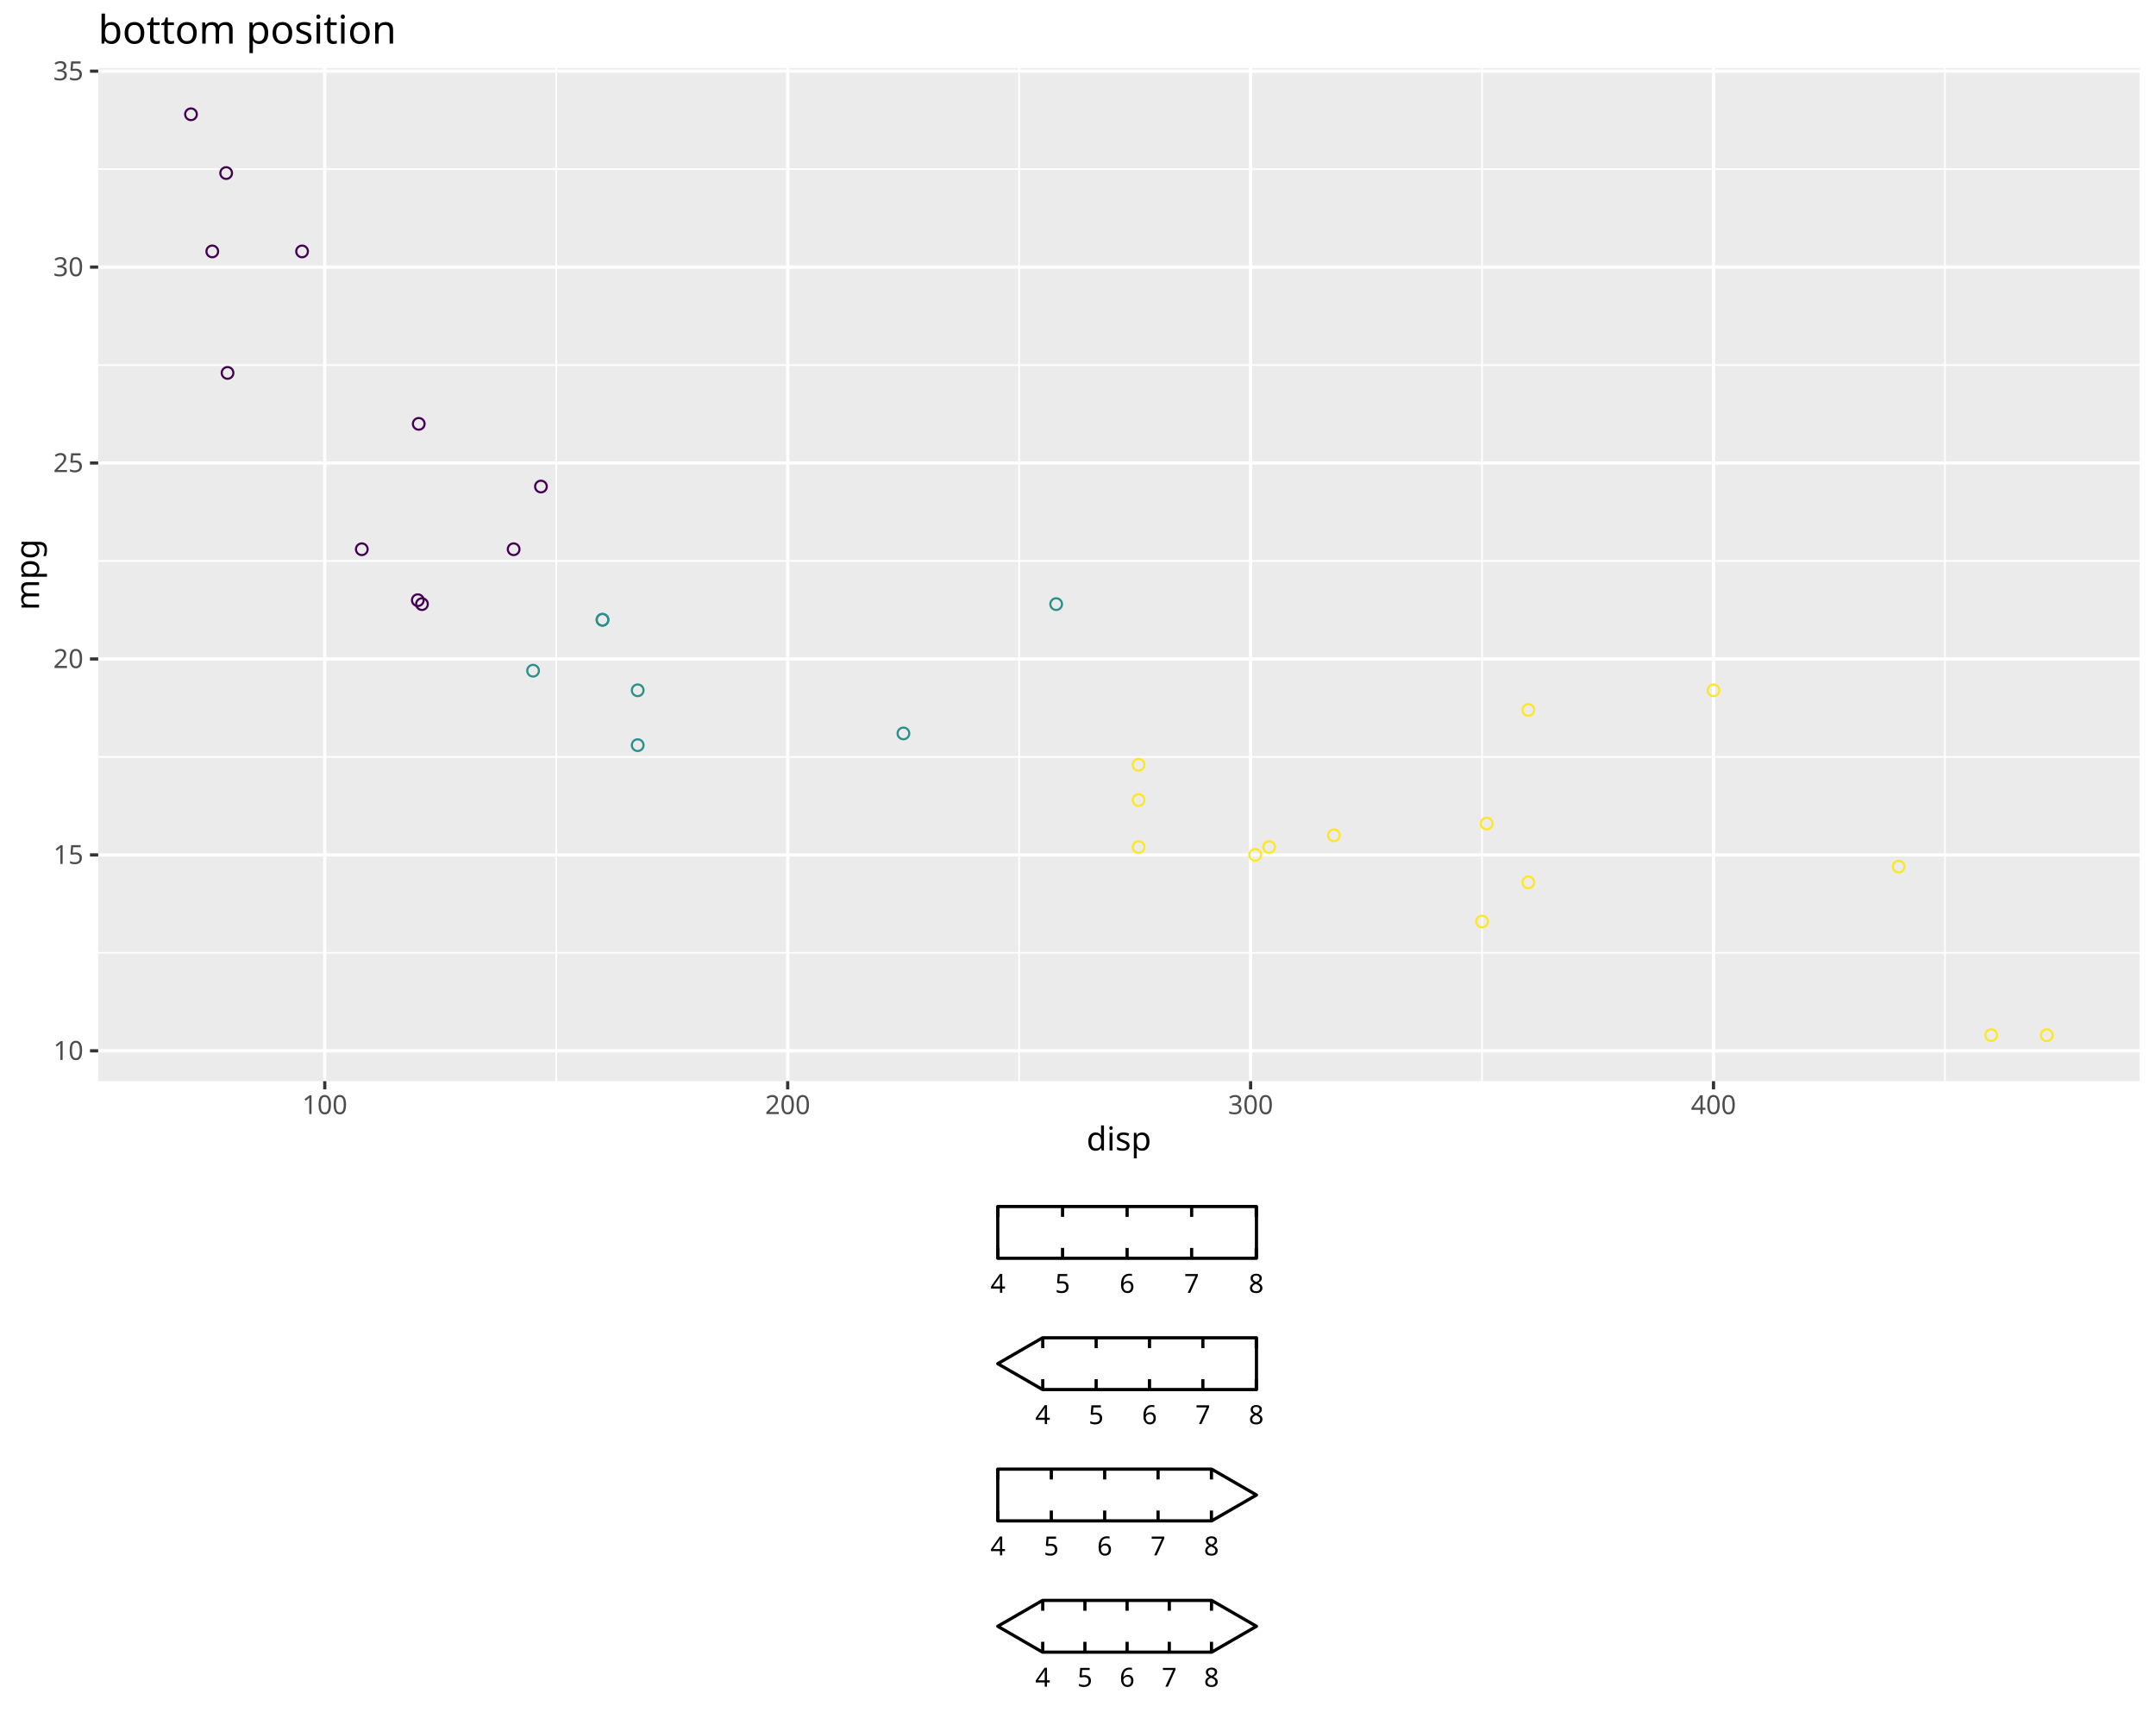
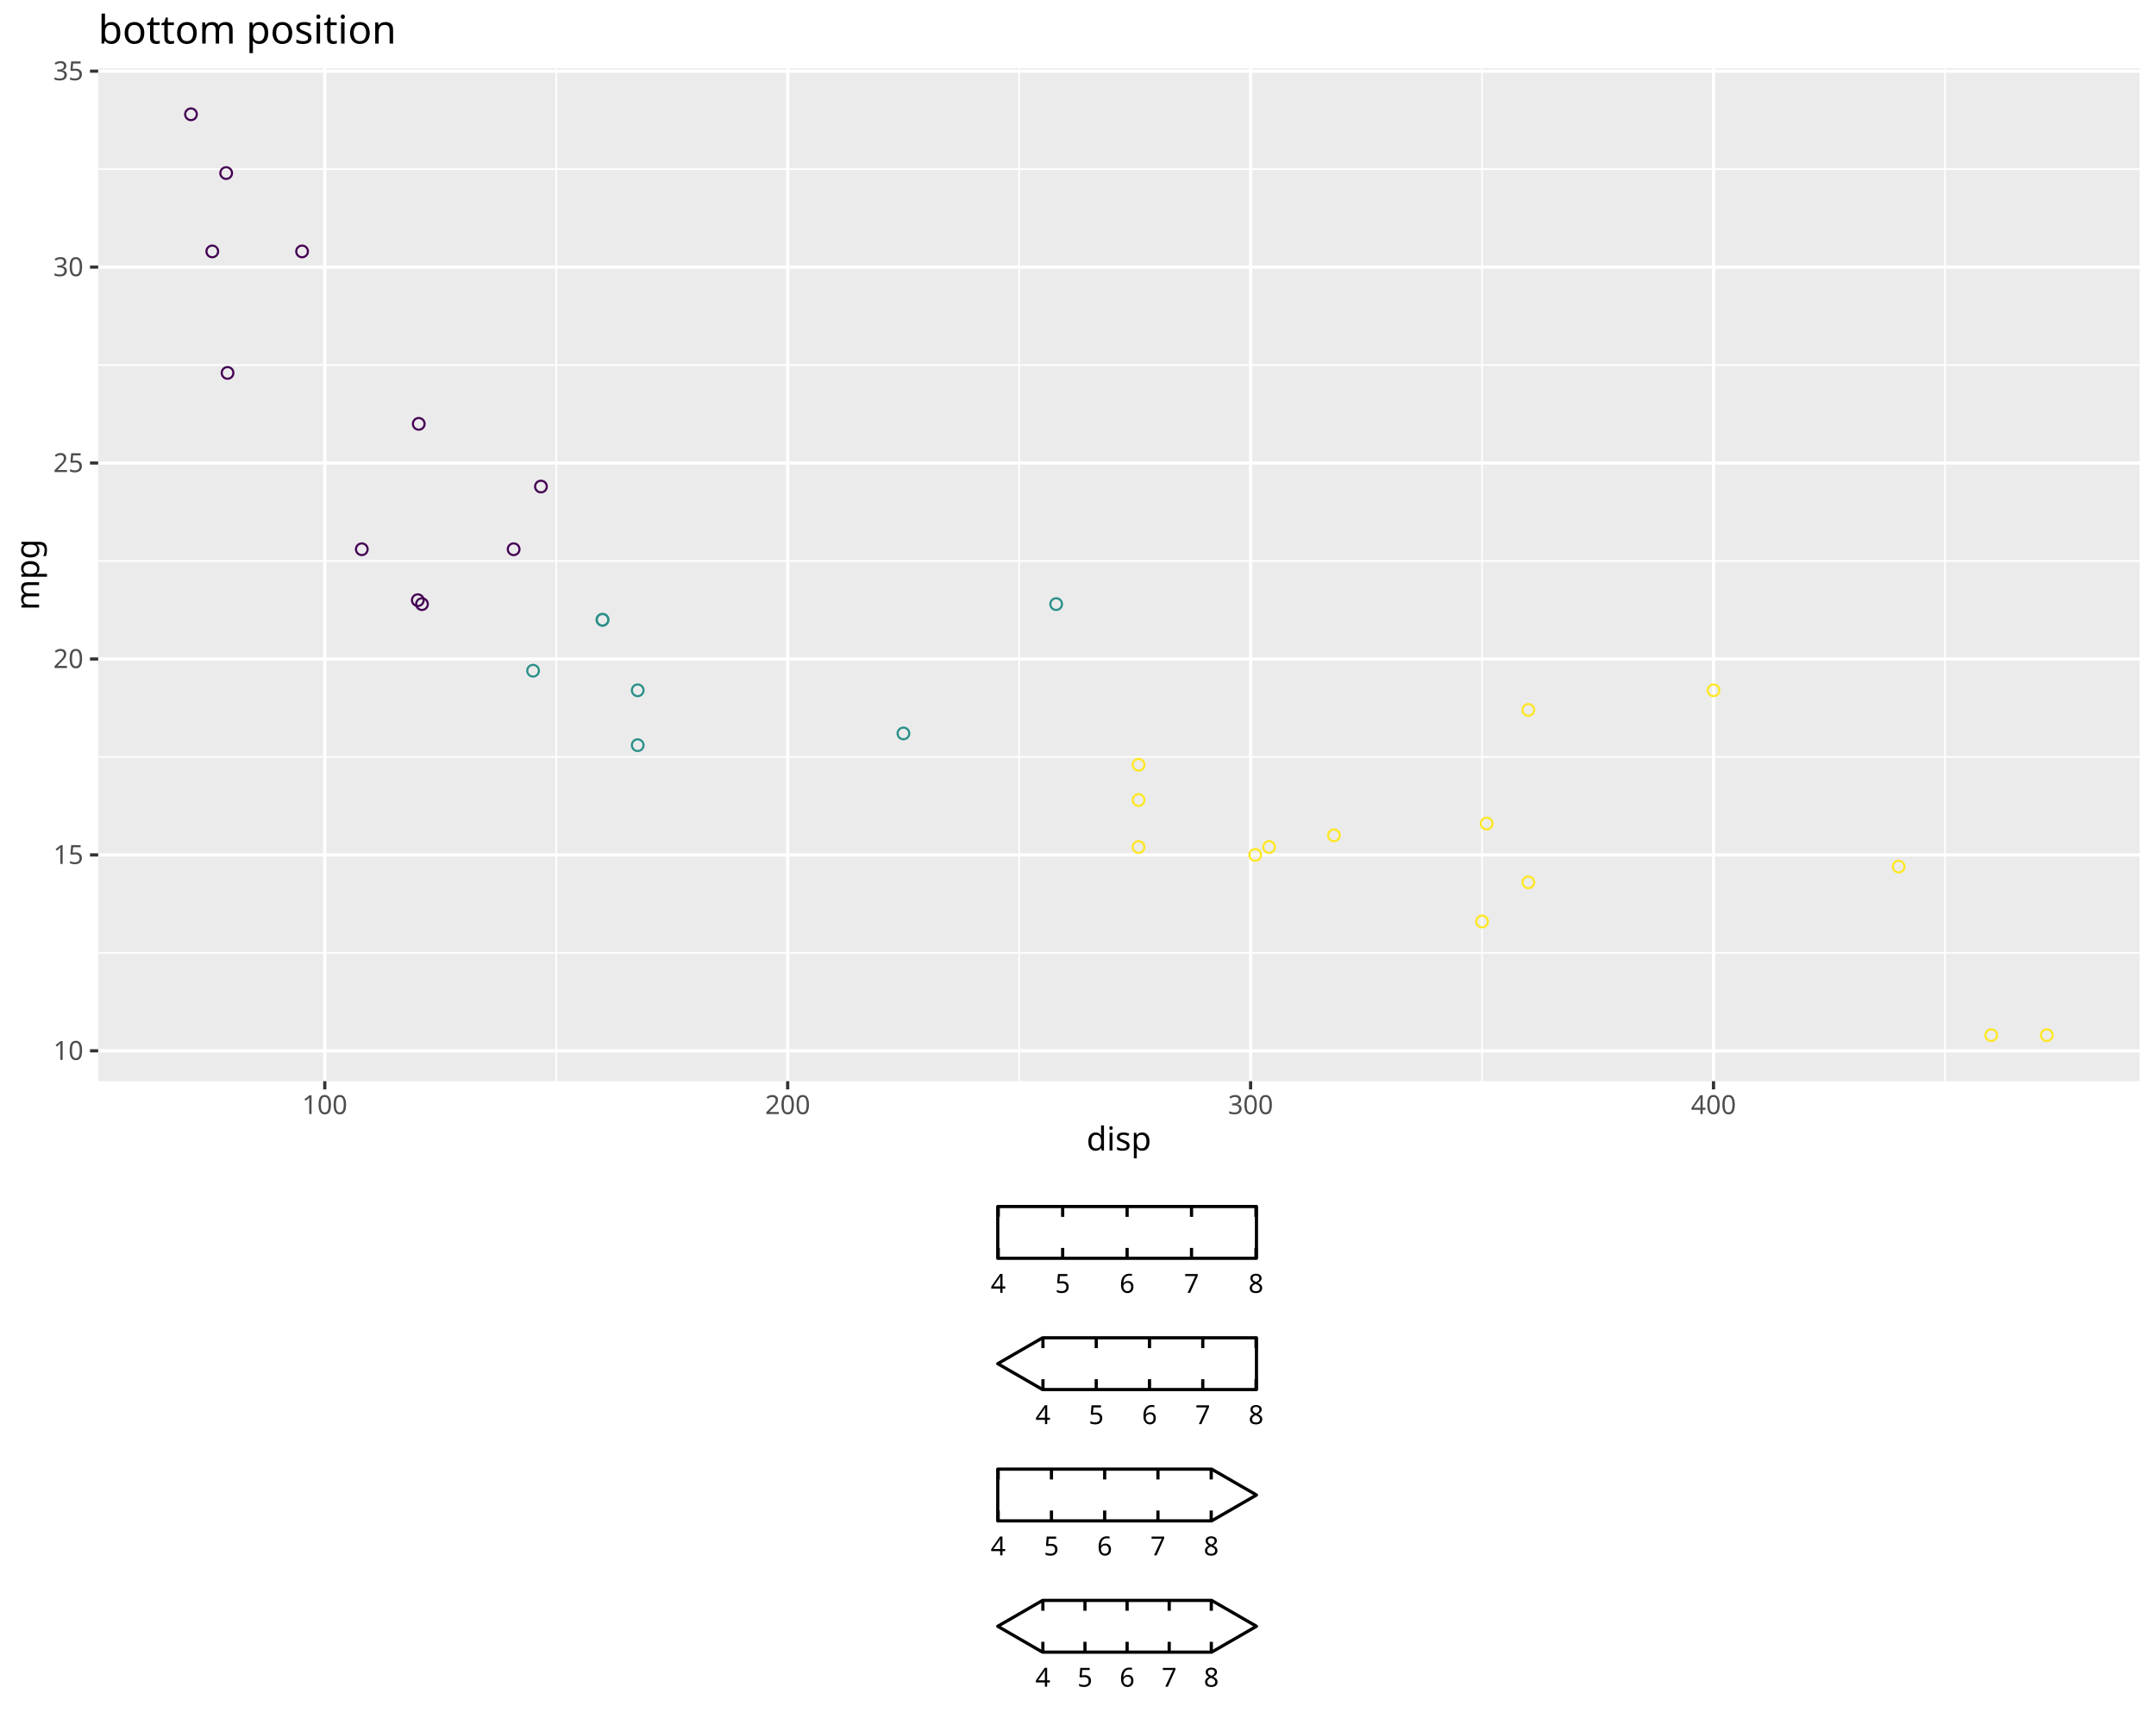
<svg xmlns="http://www.w3.org/2000/svg" class="svglite" data-engine-version="2.0" width="720.00pt" height="576.00pt" viewBox="0 0 720.00 576.00">
  <defs>
    <style type="text/css">
    .svglite line, .svglite polyline, .svglite polygon, .svglite path, .svglite rect, .svglite circle {
      fill: none;
      stroke: #000000;
      stroke-linecap: round;
      stroke-linejoin: round;
      stroke-miterlimit: 10.00;
    }
  </style>
  </defs>
  <rect width="100%" height="100%" style="stroke: none; fill: #FFFFFF;" />
  <defs>
    <clipPath id="cpMC4wMHw3MjAuMDB8MC4wMHw1NzYuMDA=">
      <rect x="0.00" y="0.00" width="720.00" height="576.00" />
    </clipPath>
  </defs>
  <g clip-path="url(#cpMC4wMHw3MjAuMDB8MC4wMHw1NzYuMDA=)">
    <rect x="0.00" y="0.00" width="720.00" height="576.00" style="stroke-width: 1.07; stroke: #FFFFFF; fill: #FFFFFF;" />
  </g>
  <defs>
    <clipPath id="cpMzIuNzl8NzE0LjUyfDIyLjc4fDM2MS4wMg==">
      <rect x="32.79" y="22.78" width="681.73" height="338.24" />
    </clipPath>
  </defs>
  <g clip-path="url(#cpMzIuNzl8NzE0LjUyfDIyLjc4fDM2MS4wMg==)">
    <rect x="32.79" y="22.78" width="681.73" height="338.24" style="stroke-width: 1.07; stroke: none; fill: #EBEBEB;" />
    <polyline points="32.79,318.17 714.52,318.17 " style="stroke-width: 0.53; stroke: #FFFFFF; stroke-linecap: butt;" />
    <polyline points="32.79,252.75 714.52,252.75 " style="stroke-width: 0.53; stroke: #FFFFFF; stroke-linecap: butt;" />
    <polyline points="32.79,187.32 714.52,187.32 " style="stroke-width: 0.53; stroke: #FFFFFF; stroke-linecap: butt;" />
    <polyline points="32.79,121.90 714.52,121.90 " style="stroke-width: 0.53; stroke: #FFFFFF; stroke-linecap: butt;" />
    <polyline points="32.79,56.48 714.52,56.48 " style="stroke-width: 0.53; stroke: #FFFFFF; stroke-linecap: butt;" />
    <polyline points="185.75,361.02 185.75,22.78 " style="stroke-width: 0.53; stroke: #FFFFFF; stroke-linecap: butt;" />
    <polyline points="340.34,361.02 340.34,22.78 " style="stroke-width: 0.53; stroke: #FFFFFF; stroke-linecap: butt;" />
    <polyline points="494.93,361.02 494.93,22.78 " style="stroke-width: 0.53; stroke: #FFFFFF; stroke-linecap: butt;" />
    <polyline points="649.52,361.02 649.52,22.78 " style="stroke-width: 0.53; stroke: #FFFFFF; stroke-linecap: butt;" />
    <polyline points="32.79,350.88 714.52,350.88 " style="stroke-width: 1.07; stroke: #FFFFFF; stroke-linecap: butt;" />
    <polyline points="32.79,285.46 714.52,285.46 " style="stroke-width: 1.07; stroke: #FFFFFF; stroke-linecap: butt;" />
    <polyline points="32.79,220.04 714.52,220.04 " style="stroke-width: 1.07; stroke: #FFFFFF; stroke-linecap: butt;" />
    <polyline points="32.79,154.61 714.52,154.61 " style="stroke-width: 1.07; stroke: #FFFFFF; stroke-linecap: butt;" />
    <polyline points="32.79,89.19 714.52,89.19 " style="stroke-width: 1.07; stroke: #FFFFFF; stroke-linecap: butt;" />
    <polyline points="32.79,23.76 714.52,23.76 " style="stroke-width: 1.07; stroke: #FFFFFF; stroke-linecap: butt;" />
    <polyline points="108.46,361.02 108.46,22.78 " style="stroke-width: 1.07; stroke: #FFFFFF; stroke-linecap: butt;" />
    <polyline points="263.05,361.02 263.05,22.78 " style="stroke-width: 1.07; stroke: #FFFFFF; stroke-linecap: butt;" />
    <polyline points="417.64,361.02 417.64,22.78 " style="stroke-width: 1.07; stroke: #FFFFFF; stroke-linecap: butt;" />
    <polyline points="572.23,361.02 572.23,22.78 " style="stroke-width: 1.07; stroke: #FFFFFF; stroke-linecap: butt;" />
    <circle cx="201.21" cy="206.95" r="1.95" style="stroke-width: 0.71; stroke: #2B9089;" />
    <circle cx="201.21" cy="206.95" r="1.95" style="stroke-width: 0.71; stroke: #2B9089;" />
    <circle cx="120.82" cy="183.40" r="1.95" style="stroke-width: 0.71; stroke: #440154;" />
    <circle cx="352.71" cy="201.72" r="1.95" style="stroke-width: 0.71; stroke: #2B9089;" />
    <circle cx="510.39" cy="237.05" r="1.95" style="stroke-width: 0.71; stroke: #FDE725;" />
    <circle cx="301.70" cy="244.90" r="1.95" style="stroke-width: 0.71; stroke: #2B9089;" />
    <circle cx="510.39" cy="294.62" r="1.95" style="stroke-width: 0.71; stroke: #FDE725;" />
    <circle cx="180.65" cy="162.46" r="1.95" style="stroke-width: 0.71; stroke: #440154;" />
    <circle cx="171.53" cy="183.40" r="1.95" style="stroke-width: 0.71; stroke: #440154;" />
    <circle cx="212.96" cy="230.50" r="1.95" style="stroke-width: 0.71; stroke: #2B9089;" />
    <circle cx="212.96" cy="248.82" r="1.95" style="stroke-width: 0.71; stroke: #2B9089;" />
    <circle cx="380.23" cy="267.14" r="1.95" style="stroke-width: 0.71; stroke: #FDE725;" />
    <circle cx="380.23" cy="255.36" r="1.95" style="stroke-width: 0.71; stroke: #FDE725;" />
    <circle cx="380.23" cy="282.84" r="1.95" style="stroke-width: 0.71; stroke: #FDE725;" />
    <circle cx="683.53" cy="345.65" r="1.95" style="stroke-width: 0.71; stroke: #FDE725;" />
    <circle cx="664.98" cy="345.65" r="1.95" style="stroke-width: 0.71; stroke: #FDE725;" />
    <circle cx="634.06" cy="289.38" r="1.95" style="stroke-width: 0.71; stroke: #FDE725;" />
    <circle cx="75.53" cy="57.79" r="1.95" style="stroke-width: 0.71; stroke: #440154;" />
    <circle cx="70.89" cy="83.95" r="1.95" style="stroke-width: 0.71; stroke: #440154;" />
    <circle cx="63.78" cy="38.16" r="1.95" style="stroke-width: 0.71; stroke: #440154;" />
    <circle cx="139.53" cy="200.41" r="1.95" style="stroke-width: 0.71; stroke: #440154;" />
    <circle cx="445.46" cy="278.92" r="1.95" style="stroke-width: 0.71; stroke: #FDE725;" />
    <circle cx="423.82" cy="282.84" r="1.95" style="stroke-width: 0.71; stroke: #FDE725;" />
    <circle cx="494.93" cy="307.70" r="1.95" style="stroke-width: 0.71; stroke: #FDE725;" />
    <circle cx="572.23" cy="230.50" r="1.95" style="stroke-width: 0.71; stroke: #FDE725;" />
    <circle cx="75.99" cy="124.52" r="1.95" style="stroke-width: 0.71; stroke: #440154;" />
    <circle cx="139.84" cy="141.53" r="1.95" style="stroke-width: 0.71; stroke: #440154;" />
    <circle cx="100.88" cy="83.95" r="1.95" style="stroke-width: 0.71; stroke: #440154;" />
    <circle cx="496.48" cy="274.99" r="1.95" style="stroke-width: 0.71; stroke: #FDE725;" />
    <circle cx="178.02" cy="223.96" r="1.95" style="stroke-width: 0.71; stroke: #2B9089;" />
    <circle cx="419.18" cy="285.46" r="1.95" style="stroke-width: 0.71; stroke: #FDE725;" />
    <circle cx="140.92" cy="201.72" r="1.95" style="stroke-width: 0.71; stroke: #440154;" />
  </g>
  <g clip-path="url(#cpMC4wMHw3MjAuMDB8MC4wMHw1NzYuMDA=)">
    <text x="27.86" y="353.91" text-anchor="end" style="font-size: 8.80px; fill: #4D4D4D; font-family: sans;" textLength="9.79px" lengthAdjust="spacingAndGlyphs">10</text>
    <text x="27.86" y="288.49" text-anchor="end" style="font-size: 8.80px; fill: #4D4D4D; font-family: sans;" textLength="9.79px" lengthAdjust="spacingAndGlyphs">15</text>
    <text x="27.86" y="223.06" text-anchor="end" style="font-size: 8.80px; fill: #4D4D4D; font-family: sans;" textLength="9.79px" lengthAdjust="spacingAndGlyphs">20</text>
    <text x="27.86" y="157.64" text-anchor="end" style="font-size: 8.80px; fill: #4D4D4D; font-family: sans;" textLength="9.79px" lengthAdjust="spacingAndGlyphs">25</text>
    <text x="27.86" y="92.22" text-anchor="end" style="font-size: 8.80px; fill: #4D4D4D; font-family: sans;" textLength="9.79px" lengthAdjust="spacingAndGlyphs">30</text>
    <text x="27.86" y="26.79" text-anchor="end" style="font-size: 8.80px; fill: #4D4D4D; font-family: sans;" textLength="9.79px" lengthAdjust="spacingAndGlyphs">35</text>
    <polyline points="30.05,350.88 32.79,350.88 " style="stroke-width: 1.07; stroke: #333333; stroke-linecap: butt;" />
    <polyline points="30.05,285.46 32.79,285.46 " style="stroke-width: 1.07; stroke: #333333; stroke-linecap: butt;" />
    <polyline points="30.05,220.04 32.79,220.04 " style="stroke-width: 1.07; stroke: #333333; stroke-linecap: butt;" />
    <polyline points="30.05,154.61 32.79,154.61 " style="stroke-width: 1.07; stroke: #333333; stroke-linecap: butt;" />
    <polyline points="30.05,89.19 32.79,89.19 " style="stroke-width: 1.07; stroke: #333333; stroke-linecap: butt;" />
    <polyline points="30.05,23.76 32.79,23.76 " style="stroke-width: 1.07; stroke: #333333; stroke-linecap: butt;" />
    <polyline points="108.46,363.76 108.46,361.02 " style="stroke-width: 1.07; stroke: #333333; stroke-linecap: butt;" />
    <polyline points="263.05,363.76 263.05,361.02 " style="stroke-width: 1.07; stroke: #333333; stroke-linecap: butt;" />
    <polyline points="417.64,363.76 417.64,361.02 " style="stroke-width: 1.07; stroke: #333333; stroke-linecap: butt;" />
    <polyline points="572.23,363.76 572.23,361.02 " style="stroke-width: 1.07; stroke: #333333; stroke-linecap: butt;" />
    <text x="108.46" y="372.01" text-anchor="middle" style="font-size: 8.80px; fill: #4D4D4D; font-family: sans;" textLength="14.68px" lengthAdjust="spacingAndGlyphs">100</text>
    <text x="263.05" y="372.01" text-anchor="middle" style="font-size: 8.80px; fill: #4D4D4D; font-family: sans;" textLength="14.68px" lengthAdjust="spacingAndGlyphs">200</text>
    <text x="417.64" y="372.01" text-anchor="middle" style="font-size: 8.80px; fill: #4D4D4D; font-family: sans;" textLength="14.68px" lengthAdjust="spacingAndGlyphs">300</text>
    <text x="572.23" y="372.01" text-anchor="middle" style="font-size: 8.80px; fill: #4D4D4D; font-family: sans;" textLength="14.68px" lengthAdjust="spacingAndGlyphs">400</text>
    <text x="373.66" y="384.15" text-anchor="middle" style="font-size: 11.00px; font-family: sans;" textLength="20.18px" lengthAdjust="spacingAndGlyphs">disp</text>
    <text transform="translate(13.05,191.90) rotate(-90)" text-anchor="middle" style="font-size: 11.00px; font-family: sans;" textLength="21.40px" lengthAdjust="spacingAndGlyphs">mpg</text>
    <polygon points="333.20,420.15 333.20,402.87 419.60,402.87 419.60,420.15 " style="stroke-width: 1.07; fill: none;" />
-     <polyline points="333.28,406.33 333.28,402.87 " style="stroke-width: 1.07; stroke-linecap: butt;" />
-     <polyline points="354.84,406.33 354.84,402.87 " style="stroke-width: 1.07; stroke-linecap: butt;" />
+     <polyline points="333.37,406.33 333.37,402.87 " style="stroke-width: 1.07; stroke-linecap: butt;" />
+     <polyline points="354.88,406.33 354.88,402.87 " style="stroke-width: 1.07; stroke-linecap: butt;" />
    <polyline points="376.40,406.33 376.40,402.87 " style="stroke-width: 1.07; stroke-linecap: butt;" />
-     <polyline points="397.95,406.33 397.95,402.87 " style="stroke-width: 1.07; stroke-linecap: butt;" />
-     <polyline points="419.51,406.33 419.51,402.87 " style="stroke-width: 1.07; stroke-linecap: butt;" />
-     <polyline points="333.28,416.69 333.28,420.15 " style="stroke-width: 1.07; stroke-linecap: butt;" />
-     <polyline points="354.84,416.69 354.84,420.15 " style="stroke-width: 1.07; stroke-linecap: butt;" />
+     <polyline points="397.91,406.33 397.91,402.87 " style="stroke-width: 1.07; stroke-linecap: butt;" />
+     <polyline points="419.43,406.33 419.43,402.87 " style="stroke-width: 1.07; stroke-linecap: butt;" />
+     <polyline points="333.37,416.69 333.37,420.15 " style="stroke-width: 1.07; stroke-linecap: butt;" />
+     <polyline points="354.88,416.69 354.88,420.15 " style="stroke-width: 1.07; stroke-linecap: butt;" />
    <polyline points="376.40,416.69 376.40,420.15 " style="stroke-width: 1.07; stroke-linecap: butt;" />
-     <polyline points="397.95,416.69 397.95,420.15 " style="stroke-width: 1.07; stroke-linecap: butt;" />
-     <polyline points="419.51,416.69 419.51,420.15 " style="stroke-width: 1.07; stroke-linecap: butt;" />
-     <text x="333.28" y="431.69" text-anchor="middle" style="font-size: 8.80px; font-family: sans;" textLength="4.89px" lengthAdjust="spacingAndGlyphs">4</text>
-     <text x="354.84" y="431.69" text-anchor="middle" style="font-size: 8.80px; font-family: sans;" textLength="4.89px" lengthAdjust="spacingAndGlyphs">5</text>
+     <polyline points="397.91,416.69 397.91,420.15 " style="stroke-width: 1.07; stroke-linecap: butt;" />
+     <polyline points="419.43,416.69 419.43,420.15 " style="stroke-width: 1.07; stroke-linecap: butt;" />
+     <text x="333.37" y="431.69" text-anchor="middle" style="font-size: 8.80px; font-family: sans;" textLength="4.89px" lengthAdjust="spacingAndGlyphs">4</text>
+     <text x="354.88" y="431.69" text-anchor="middle" style="font-size: 8.80px; font-family: sans;" textLength="4.89px" lengthAdjust="spacingAndGlyphs">5</text>
    <text x="376.40" y="431.69" text-anchor="middle" style="font-size: 8.80px; font-family: sans;" textLength="4.89px" lengthAdjust="spacingAndGlyphs">6</text>
-     <text x="397.95" y="431.69" text-anchor="middle" style="font-size: 8.80px; font-family: sans;" textLength="4.89px" lengthAdjust="spacingAndGlyphs">7</text>
-     <text x="419.51" y="431.69" text-anchor="middle" style="font-size: 8.80px; font-family: sans;" textLength="4.89px" lengthAdjust="spacingAndGlyphs">8</text>
+     <text x="397.91" y="431.69" text-anchor="middle" style="font-size: 8.80px; font-family: sans;" textLength="4.89px" lengthAdjust="spacingAndGlyphs">7</text>
+     <text x="419.43" y="431.69" text-anchor="middle" style="font-size: 8.80px; font-family: sans;" textLength="4.89px" lengthAdjust="spacingAndGlyphs">8</text>
    <polygon points="348.16,463.99 333.20,455.35 348.16,446.71 419.60,446.71 419.60,463.99 " style="stroke-width: 1.07; fill: none;" />
-     <polyline points="348.23,450.17 348.23,446.71 " style="stroke-width: 1.07; stroke-linecap: butt;" />
-     <polyline points="366.06,450.17 366.06,446.71 " style="stroke-width: 1.07; stroke-linecap: butt;" />
+     <polyline points="348.30,450.17 348.30,446.71 " style="stroke-width: 1.07; stroke-linecap: butt;" />
+     <polyline points="366.09,450.17 366.09,446.71 " style="stroke-width: 1.07; stroke-linecap: butt;" />
    <polyline points="383.88,450.17 383.88,446.71 " style="stroke-width: 1.07; stroke-linecap: butt;" />
-     <polyline points="401.70,450.17 401.70,446.71 " style="stroke-width: 1.07; stroke-linecap: butt;" />
-     <polyline points="419.53,450.17 419.53,446.71 " style="stroke-width: 1.07; stroke-linecap: butt;" />
-     <polyline points="348.23,460.54 348.23,463.99 " style="stroke-width: 1.07; stroke-linecap: butt;" />
-     <polyline points="366.06,460.54 366.06,463.99 " style="stroke-width: 1.07; stroke-linecap: butt;" />
+     <polyline points="401.67,450.17 401.67,446.71 " style="stroke-width: 1.07; stroke-linecap: butt;" />
+     <polyline points="419.46,450.17 419.46,446.71 " style="stroke-width: 1.07; stroke-linecap: butt;" />
+     <polyline points="348.30,460.54 348.30,463.99 " style="stroke-width: 1.07; stroke-linecap: butt;" />
+     <polyline points="366.09,460.54 366.09,463.99 " style="stroke-width: 1.07; stroke-linecap: butt;" />
    <polyline points="383.88,460.54 383.88,463.99 " style="stroke-width: 1.07; stroke-linecap: butt;" />
-     <polyline points="401.70,460.54 401.70,463.99 " style="stroke-width: 1.07; stroke-linecap: butt;" />
-     <polyline points="419.53,460.54 419.53,463.99 " style="stroke-width: 1.07; stroke-linecap: butt;" />
-     <text x="348.23" y="475.53" text-anchor="middle" style="font-size: 8.80px; font-family: sans;" textLength="4.89px" lengthAdjust="spacingAndGlyphs">4</text>
-     <text x="366.06" y="475.53" text-anchor="middle" style="font-size: 8.80px; font-family: sans;" textLength="4.89px" lengthAdjust="spacingAndGlyphs">5</text>
+     <polyline points="401.67,460.54 401.67,463.99 " style="stroke-width: 1.07; stroke-linecap: butt;" />
+     <polyline points="419.46,460.54 419.46,463.99 " style="stroke-width: 1.07; stroke-linecap: butt;" />
+     <text x="348.30" y="475.53" text-anchor="middle" style="font-size: 8.80px; font-family: sans;" textLength="4.89px" lengthAdjust="spacingAndGlyphs">4</text>
+     <text x="366.09" y="475.53" text-anchor="middle" style="font-size: 8.80px; font-family: sans;" textLength="4.89px" lengthAdjust="spacingAndGlyphs">5</text>
    <text x="383.88" y="475.53" text-anchor="middle" style="font-size: 8.80px; font-family: sans;" textLength="4.89px" lengthAdjust="spacingAndGlyphs">6</text>
-     <text x="401.70" y="475.53" text-anchor="middle" style="font-size: 8.80px; font-family: sans;" textLength="4.89px" lengthAdjust="spacingAndGlyphs">7</text>
-     <text x="419.53" y="475.53" text-anchor="middle" style="font-size: 8.80px; font-family: sans;" textLength="4.89px" lengthAdjust="spacingAndGlyphs">8</text>
+     <text x="401.67" y="475.53" text-anchor="middle" style="font-size: 8.80px; font-family: sans;" textLength="4.89px" lengthAdjust="spacingAndGlyphs">7</text>
+     <text x="419.46" y="475.53" text-anchor="middle" style="font-size: 8.80px; font-family: sans;" textLength="4.89px" lengthAdjust="spacingAndGlyphs">8</text>
    <polygon points="333.20,507.84 333.20,490.56 404.63,490.56 419.60,499.20 404.63,507.84 " style="stroke-width: 1.07; fill: none;" />
-     <polyline points="333.27,494.01 333.27,490.56 " style="stroke-width: 1.07; stroke-linecap: butt;" />
-     <polyline points="351.09,494.01 351.09,490.56 " style="stroke-width: 1.07; stroke-linecap: butt;" />
+     <polyline points="333.34,494.01 333.34,490.56 " style="stroke-width: 1.07; stroke-linecap: butt;" />
+     <polyline points="351.13,494.01 351.13,490.56 " style="stroke-width: 1.07; stroke-linecap: butt;" />
    <polyline points="368.91,494.01 368.91,490.56 " style="stroke-width: 1.07; stroke-linecap: butt;" />
-     <polyline points="386.74,494.01 386.74,490.56 " style="stroke-width: 1.07; stroke-linecap: butt;" />
-     <polyline points="404.56,494.01 404.56,490.56 " style="stroke-width: 1.07; stroke-linecap: butt;" />
-     <polyline points="333.27,504.38 333.27,507.84 " style="stroke-width: 1.07; stroke-linecap: butt;" />
-     <polyline points="351.09,504.38 351.09,507.84 " style="stroke-width: 1.07; stroke-linecap: butt;" />
+     <polyline points="386.70,494.01 386.70,490.56 " style="stroke-width: 1.07; stroke-linecap: butt;" />
+     <polyline points="404.49,494.01 404.49,490.56 " style="stroke-width: 1.07; stroke-linecap: butt;" />
+     <polyline points="333.34,504.38 333.34,507.84 " style="stroke-width: 1.07; stroke-linecap: butt;" />
+     <polyline points="351.13,504.38 351.13,507.84 " style="stroke-width: 1.07; stroke-linecap: butt;" />
    <polyline points="368.91,504.38 368.91,507.84 " style="stroke-width: 1.07; stroke-linecap: butt;" />
-     <polyline points="386.74,504.38 386.74,507.84 " style="stroke-width: 1.07; stroke-linecap: butt;" />
-     <polyline points="404.56,504.38 404.56,507.84 " style="stroke-width: 1.07; stroke-linecap: butt;" />
-     <text x="333.27" y="519.37" text-anchor="middle" style="font-size: 8.80px; font-family: sans;" textLength="4.89px" lengthAdjust="spacingAndGlyphs">4</text>
-     <text x="351.09" y="519.37" text-anchor="middle" style="font-size: 8.80px; font-family: sans;" textLength="4.89px" lengthAdjust="spacingAndGlyphs">5</text>
+     <polyline points="386.70,504.38 386.70,507.84 " style="stroke-width: 1.07; stroke-linecap: butt;" />
+     <polyline points="404.49,504.38 404.49,507.84 " style="stroke-width: 1.07; stroke-linecap: butt;" />
+     <text x="333.34" y="519.37" text-anchor="middle" style="font-size: 8.80px; font-family: sans;" textLength="4.89px" lengthAdjust="spacingAndGlyphs">4</text>
+     <text x="351.13" y="519.37" text-anchor="middle" style="font-size: 8.80px; font-family: sans;" textLength="4.89px" lengthAdjust="spacingAndGlyphs">5</text>
    <text x="368.91" y="519.37" text-anchor="middle" style="font-size: 8.80px; font-family: sans;" textLength="4.89px" lengthAdjust="spacingAndGlyphs">6</text>
-     <text x="386.74" y="519.37" text-anchor="middle" style="font-size: 8.80px; font-family: sans;" textLength="4.89px" lengthAdjust="spacingAndGlyphs">7</text>
-     <text x="404.56" y="519.37" text-anchor="middle" style="font-size: 8.80px; font-family: sans;" textLength="4.89px" lengthAdjust="spacingAndGlyphs">8</text>
+     <text x="386.70" y="519.37" text-anchor="middle" style="font-size: 8.80px; font-family: sans;" textLength="4.89px" lengthAdjust="spacingAndGlyphs">7</text>
+     <text x="404.49" y="519.37" text-anchor="middle" style="font-size: 8.80px; font-family: sans;" textLength="4.89px" lengthAdjust="spacingAndGlyphs">8</text>
    <polygon points="348.16,551.68 333.20,543.04 348.16,534.40 404.63,534.40 419.60,543.04 404.63,551.68 " style="stroke-width: 1.07; fill: none;" />
-     <polyline points="348.22,537.85 348.22,534.40 " style="stroke-width: 1.07; stroke-linecap: butt;" />
-     <polyline points="362.31,537.85 362.31,534.40 " style="stroke-width: 1.07; stroke-linecap: butt;" />
+     <polyline points="348.27,537.85 348.27,534.40 " style="stroke-width: 1.07; stroke-linecap: butt;" />
+     <polyline points="362.33,537.85 362.33,534.40 " style="stroke-width: 1.07; stroke-linecap: butt;" />
    <polyline points="376.40,537.85 376.40,534.40 " style="stroke-width: 1.07; stroke-linecap: butt;" />
-     <polyline points="390.49,537.85 390.49,534.40 " style="stroke-width: 1.07; stroke-linecap: butt;" />
-     <polyline points="404.58,537.85 404.58,534.40 " style="stroke-width: 1.07; stroke-linecap: butt;" />
-     <polyline points="348.22,548.22 348.22,551.68 " style="stroke-width: 1.07; stroke-linecap: butt;" />
-     <polyline points="362.31,548.22 362.31,551.68 " style="stroke-width: 1.07; stroke-linecap: butt;" />
+     <polyline points="390.46,537.85 390.46,534.40 " style="stroke-width: 1.07; stroke-linecap: butt;" />
+     <polyline points="404.52,537.85 404.52,534.40 " style="stroke-width: 1.07; stroke-linecap: butt;" />
+     <polyline points="348.27,548.22 348.27,551.68 " style="stroke-width: 1.07; stroke-linecap: butt;" />
+     <polyline points="362.33,548.22 362.33,551.68 " style="stroke-width: 1.07; stroke-linecap: butt;" />
    <polyline points="376.40,548.22 376.40,551.68 " style="stroke-width: 1.07; stroke-linecap: butt;" />
-     <polyline points="390.49,548.22 390.49,551.68 " style="stroke-width: 1.07; stroke-linecap: butt;" />
-     <polyline points="404.58,548.22 404.58,551.68 " style="stroke-width: 1.07; stroke-linecap: butt;" />
-     <text x="348.22" y="563.21" text-anchor="middle" style="font-size: 8.80px; font-family: sans;" textLength="4.89px" lengthAdjust="spacingAndGlyphs">4</text>
-     <text x="362.31" y="563.21" text-anchor="middle" style="font-size: 8.80px; font-family: sans;" textLength="4.89px" lengthAdjust="spacingAndGlyphs">5</text>
+     <polyline points="390.46,548.22 390.46,551.68 " style="stroke-width: 1.07; stroke-linecap: butt;" />
+     <polyline points="404.52,548.22 404.52,551.68 " style="stroke-width: 1.07; stroke-linecap: butt;" />
+     <text x="348.27" y="563.21" text-anchor="middle" style="font-size: 8.80px; font-family: sans;" textLength="4.89px" lengthAdjust="spacingAndGlyphs">4</text>
+     <text x="362.33" y="563.21" text-anchor="middle" style="font-size: 8.80px; font-family: sans;" textLength="4.89px" lengthAdjust="spacingAndGlyphs">5</text>
    <text x="376.40" y="563.21" text-anchor="middle" style="font-size: 8.80px; font-family: sans;" textLength="4.89px" lengthAdjust="spacingAndGlyphs">6</text>
-     <text x="390.49" y="563.21" text-anchor="middle" style="font-size: 8.80px; font-family: sans;" textLength="4.89px" lengthAdjust="spacingAndGlyphs">7</text>
-     <text x="404.58" y="563.21" text-anchor="middle" style="font-size: 8.80px; font-family: sans;" textLength="4.89px" lengthAdjust="spacingAndGlyphs">8</text>
+     <text x="390.46" y="563.21" text-anchor="middle" style="font-size: 8.80px; font-family: sans;" textLength="4.89px" lengthAdjust="spacingAndGlyphs">7</text>
+     <text x="404.52" y="563.21" text-anchor="middle" style="font-size: 8.80px; font-family: sans;" textLength="4.89px" lengthAdjust="spacingAndGlyphs">8</text>
    <text x="32.79" y="14.56" style="font-size: 13.20px; font-family: sans;" textLength="89.53px" lengthAdjust="spacingAndGlyphs">bottom position</text>
  </g>
</svg>
